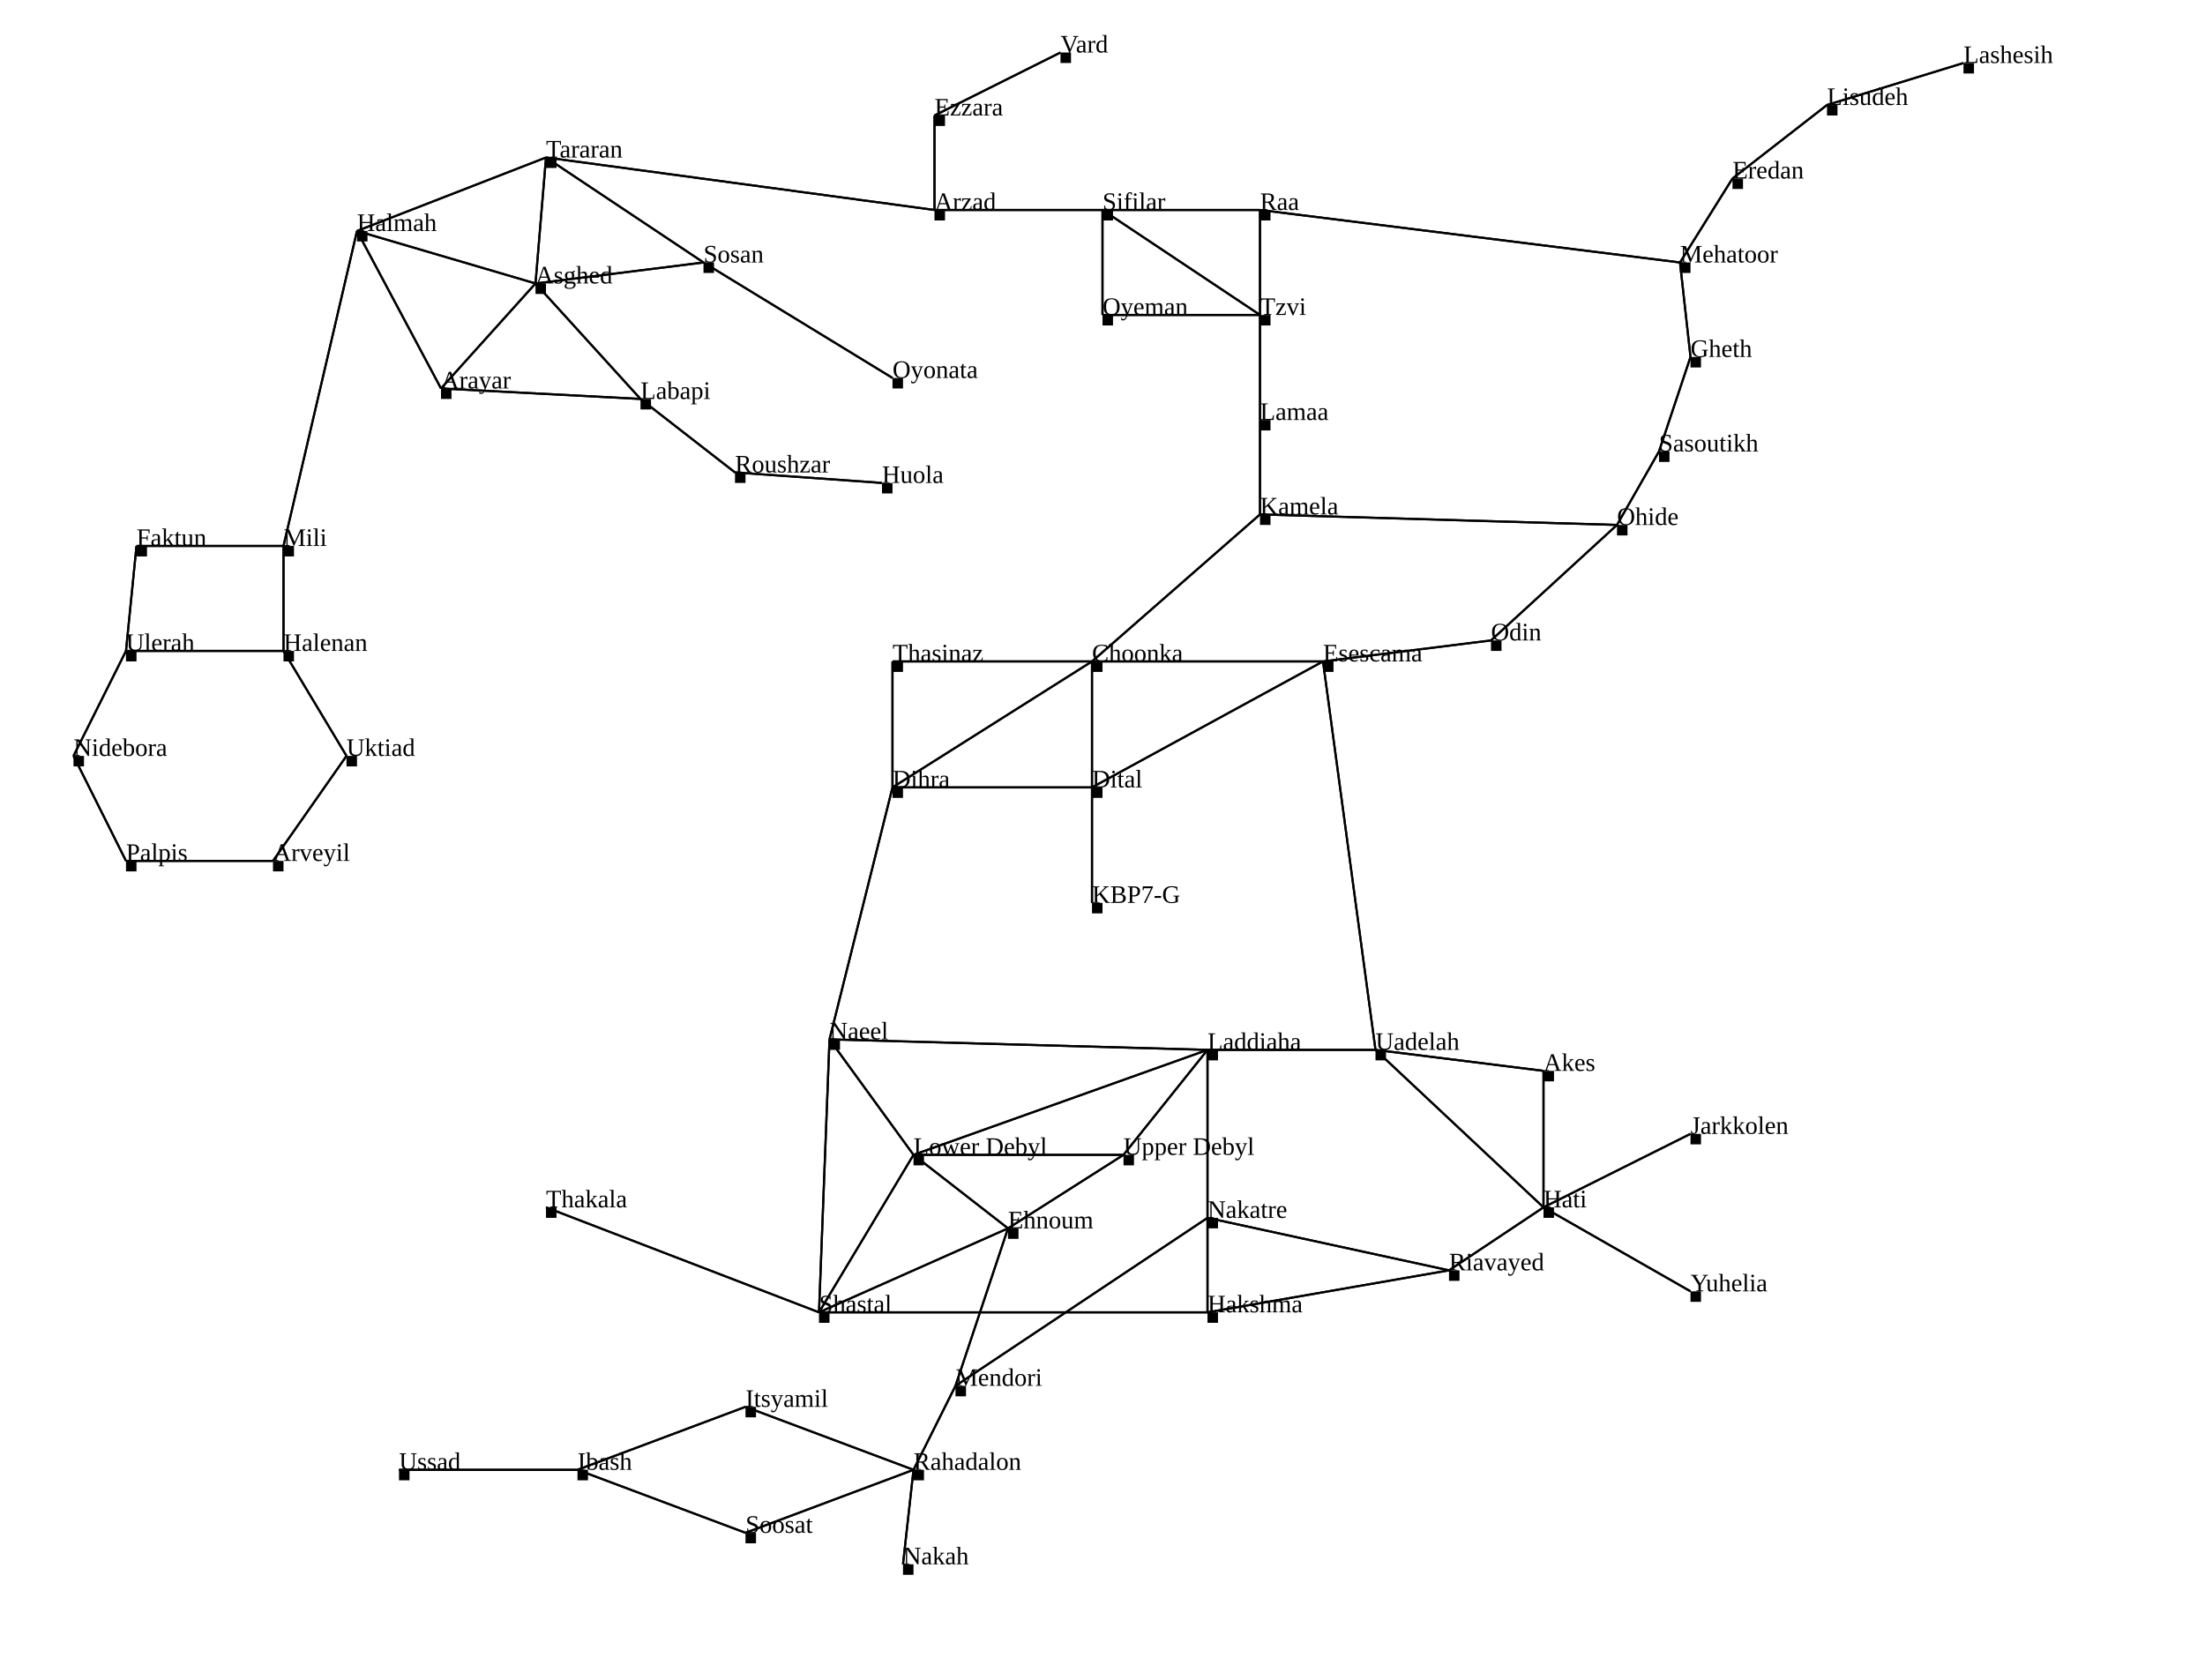
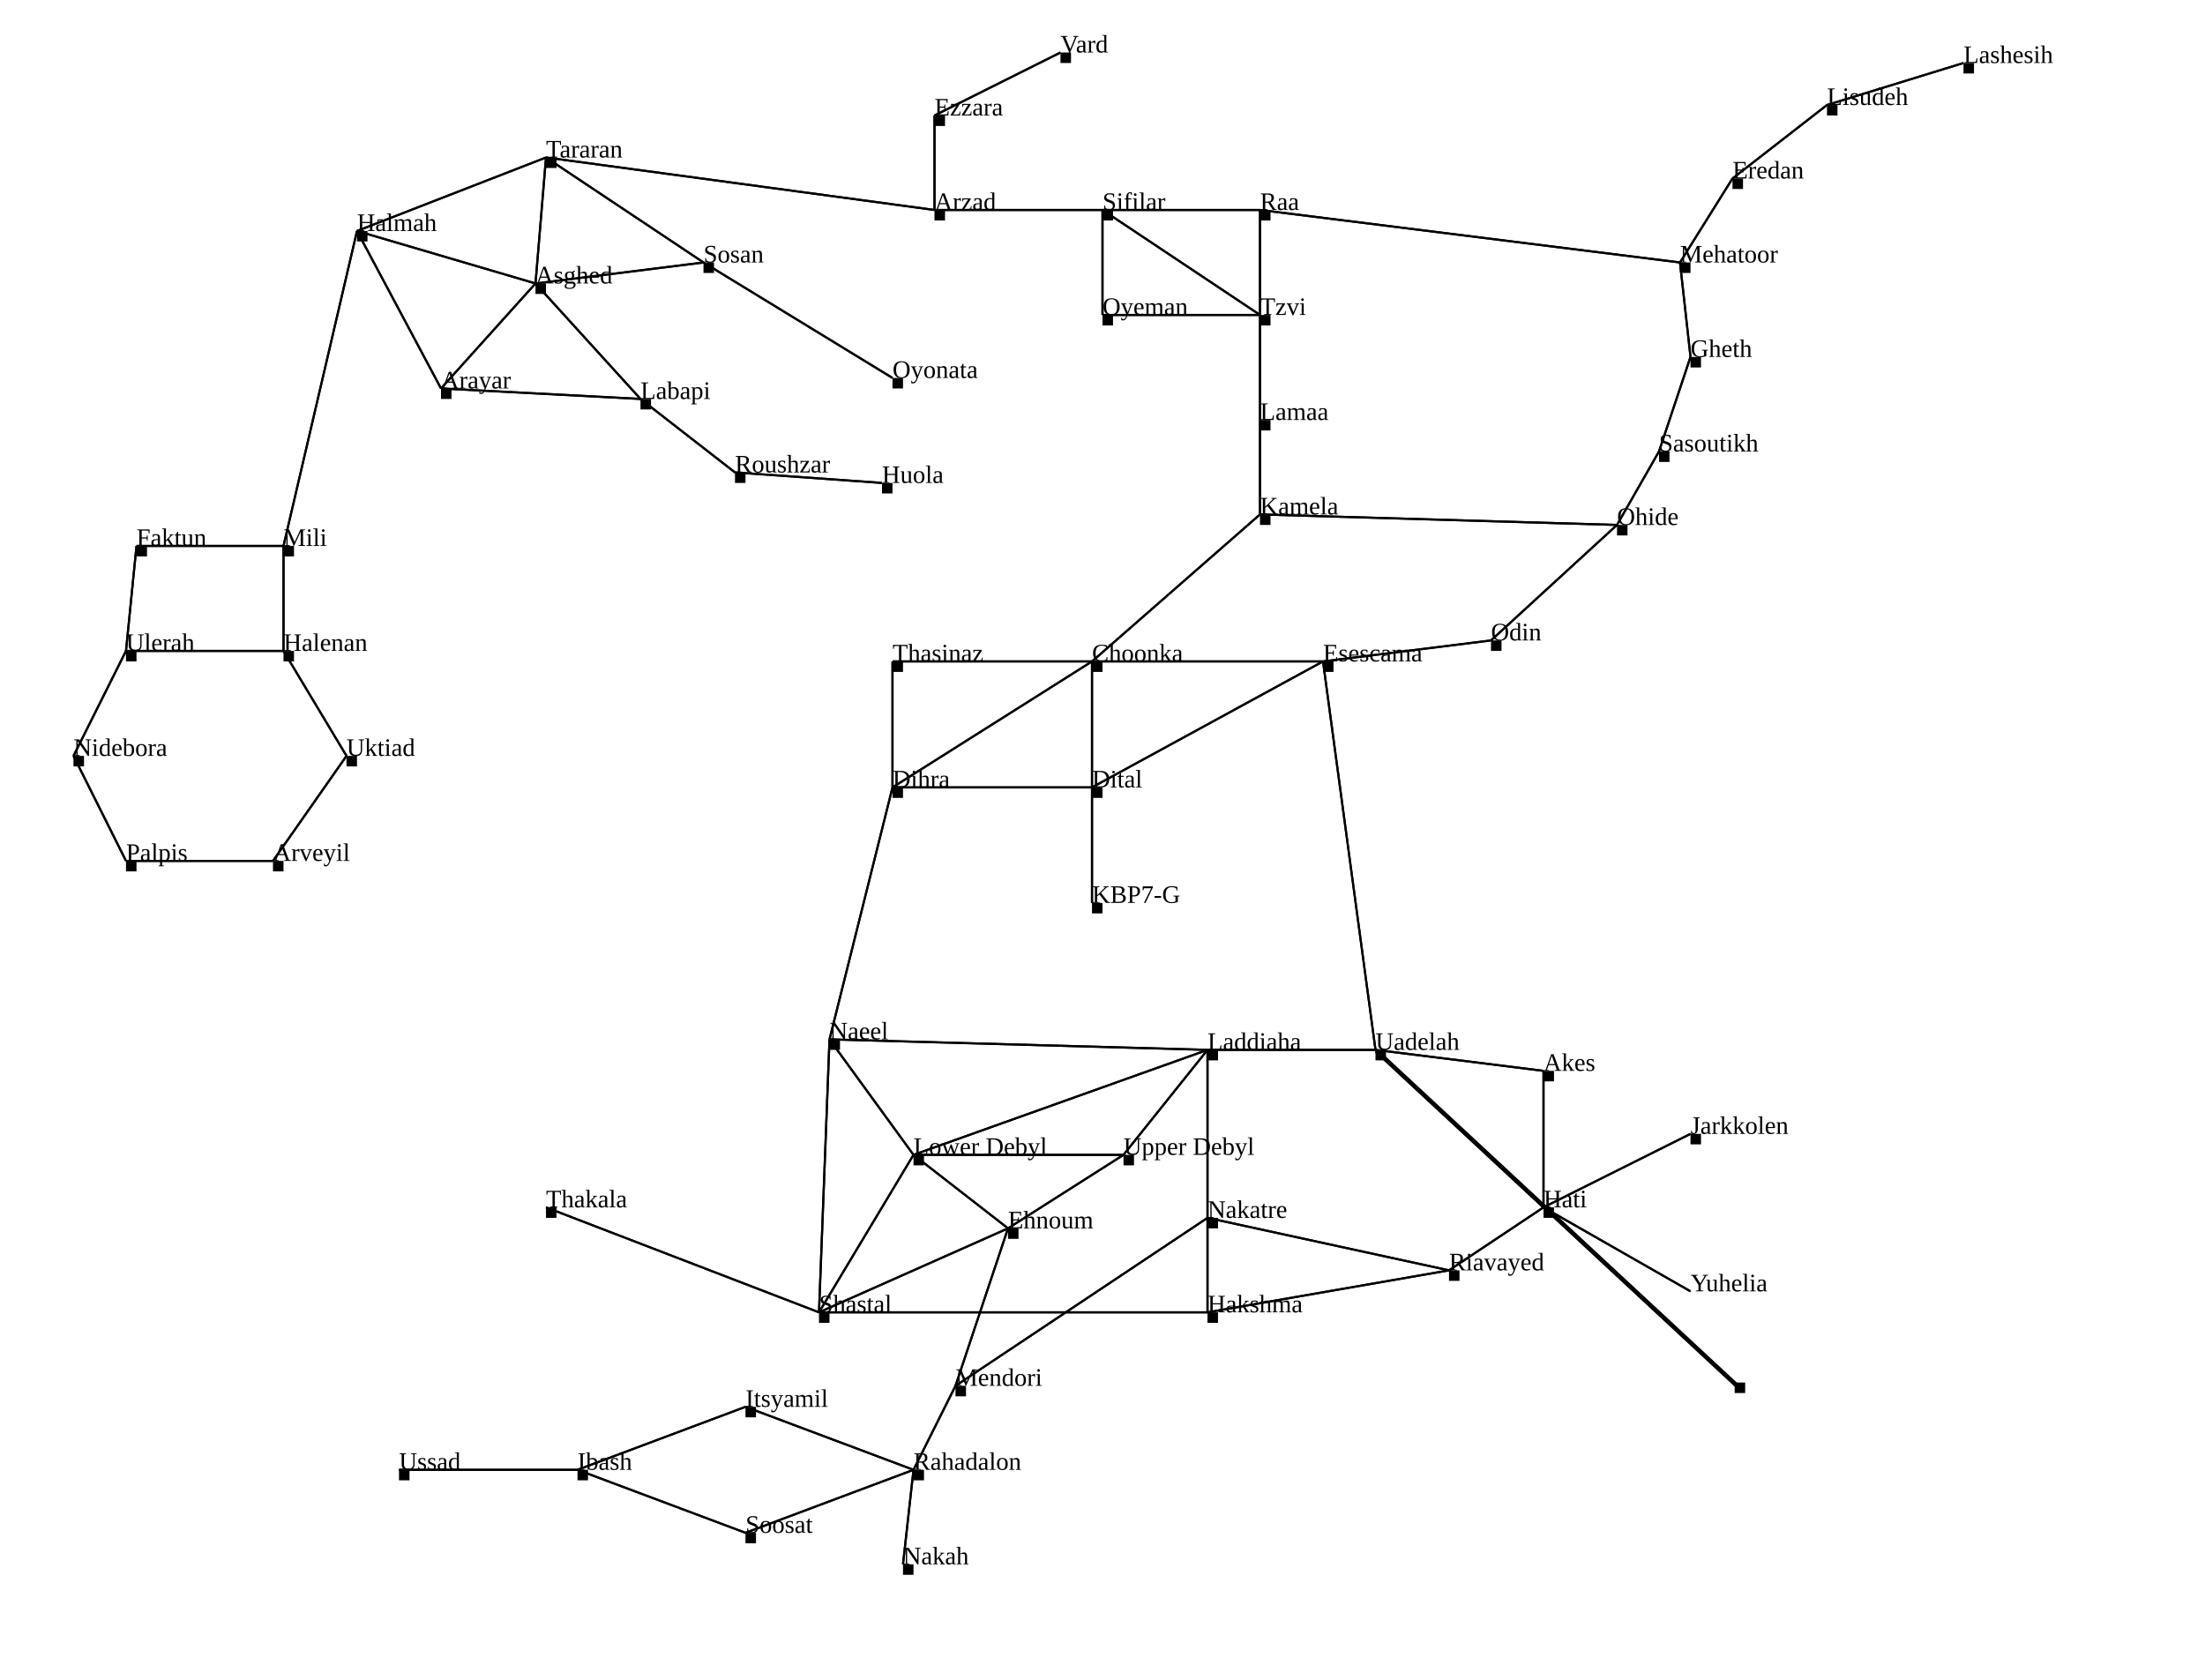
- <svg xmlns="http://www.w3.org/2000/svg" id="6513" height="800.00" width="1050.00">
+ <svg xmlns="http://www.w3.org/2000/svg" id="6513" height="800.00" width="1050.00" version="1.1">
+   <defs id="defs7703" />
  <rect Name="Nidebora" ID="30003006" Region="Devoid" width="5.00" Type="system" height="5.00" x="35.00" y="360.00" id="6514" />
  <text y="360.00" x="35.00" id="6515">Nidebora</text>
  <rect Name="Ulerah" ID="30003004" Region="Devoid" width="5.00" Type="system" height="5.00" x="60.00" y="310.00" id="6517" />
  <text y="310.00" x="60.00" id="6518">Ulerah</text>
  <rect Name="Palpis" ID="30003008" Region="Devoid" width="5.00" Type="system" height="5.00" x="60.00" y="410.00" id="6520" />
  <text y="410.00" x="60.00" id="6521">Palpis</text>
  <rect Name="Faktun" ID="30003002" Region="Devoid" width="5.00" Type="system" height="5.00" x="65.00" y="260.00" id="6523" />
  <text y="260.00" x="65.00" id="6524">Faktun</text>
  <rect Name="Arveyil" ID="30003007" Region="Devoid" width="5.00" Type="system" height="5.00" x="130.00" y="410.00" id="6526" />
  <text y="410.00" x="130.00" id="6527">Arveyil</text>
  <rect Name="Mili" ID="30003001" Region="Devoid" width="5.00" Type="system" height="5.00" x="135.00" y="260.00" id="6529" />
  <text y="260.00" x="135.00" id="6530">Mili</text>
  <rect Name="Halenan" ID="30003003" Region="Devoid" width="5.00" Type="system" height="5.00" x="135.00" y="310.00" id="6532" />
  <text y="310.00" x="135.00" id="6533">Halenan</text>
  <rect Name="Uktiad" ID="30003005" Region="Devoid" width="5.00" Type="system" height="5.00" x="165.00" y="360.00" id="6535" />
  <text y="360.00" x="165.00" id="6536">Uktiad</text>
  <rect Name="Halmah" ID="30002981" Region="Devoid" width="5.00" Type="system" height="5.00" x="170.00" y="110.00" id="6538" />
  <text y="110.00" x="170.00" id="6539">Halmah</text>
  <rect Name="Ussad" ID="30002987" Region="Devoid" width="5.00" Type="system" height="5.00" x="190.00" y="700.00" id="6541" />
  <text y="700.00" x="190.00" id="6542">Ussad</text>
  <rect Name="Arayar" ID="30002977" Region="Devoid" width="5.00" Type="system" height="5.00" x="210.00" y="185.00" id="6544" />
  <text y="185.00" x="210.00" id="6545">Arayar</text>
  <rect Name="Asghed" ID="30002978" Region="Devoid" width="5.00" Type="system" height="5.00" x="255.00" y="135.00" id="6547" />
  <text y="135.00" x="255.00" id="6548">Asghed</text>
  <rect Name="Tararan" ID="30002979" Region="Devoid" width="5.00" Type="system" height="5.00" x="260.00" y="75.00" id="6550" />
  <text y="75.00" x="260.00" id="6551">Tararan</text>
  <rect Name="Thakala" ID="30003000" Region="Devoid" width="5.00" Type="system" height="5.00" x="260.00" y="575.00" id="6553" />
  <text y="575.00" x="260.00" id="6554">Thakala</text>
  <rect Name="Ibash" ID="30002984" Region="Devoid" width="5.00" Type="system" height="5.00" x="275.00" y="700.00" id="6556" />
  <text y="700.00" x="275.00" id="6557">Ibash</text>
  <rect Name="Labapi" ID="30002976" Region="Devoid" width="5.00" Type="system" height="5.00" x="305.00" y="190.00" id="6559" />
  <text y="190.00" x="305.00" id="6560">Labapi</text>
  <rect Name="Sosan" ID="30002980" Region="Devoid" width="5.00" Type="system" height="5.00" x="335.00" y="125.00" id="6562" />
  <text y="125.00" x="335.00" id="6563">Sosan</text>
  <rect Name="Roushzar" ID="30002975" Region="Devoid" width="5.00" Type="system" height="5.00" x="350.00" y="225.00" id="6565" />
  <text y="225.00" x="350.00" id="6566">Roushzar</text>
  <rect Name="Itsyamil" ID="30002985" Region="Devoid" width="5.00" Type="system" height="5.00" x="355.00" y="670.00" id="6568" />
  <text y="670.00" x="355.00" id="6569">Itsyamil</text>
  <rect Name="Soosat" ID="30002983" Region="Devoid" width="5.00" Type="system" height="5.00" x="355.00" y="730.00" id="6571" />
  <text y="730.00" x="355.00" id="6572">Soosat</text>
  <rect Name="Shastal" ID="30002999" Region="Devoid" width="5.00" Type="system" height="5.00" x="390.00" y="625.00" id="6574" />
  <text y="625.00" x="390.00" id="6575">Shastal</text>
  <rect Name="Naeel" ID="30002995" Region="Devoid" width="5.00" Type="system" height="5.00" x="395.00" y="495.00" id="6577" />
  <text y="495.00" x="395.00" id="6578">Naeel</text>
  <rect Name="Thasinaz" ID="30002966" Region="Devoid" width="5.00" Type="system" height="5.00" x="425.00" y="315.00" id="6580" />
  <text y="315.00" x="425.00" id="6581">Thasinaz</text>
  <rect Name="Dihra" ID="30002967" Region="Devoid" width="5.00" Type="system" height="5.00" x="425.00" y="375.00" id="6583" />
  <text y="375.00" x="425.00" id="6584">Dihra</text>
  <rect Name="Lower Debyl" ID="30002996" Region="Devoid" width="5.00" Type="system" height="5.00" x="435.00" y="550.00" id="6586" />
  <text y="550.00" x="435.00" id="6587">Lower Debyl</text>
  <rect Name="Rahadalon" ID="30002982" Region="Devoid" width="5.00" Type="system" height="5.00" x="435.00" y="700.00" id="6589" />
  <text y="700.00" x="435.00" id="6590">Rahadalon</text>
  <rect Name="Ezzara" ID="30002962" Region="Devoid" width="5.00" Type="system" height="5.00" x="445.00" y="55.00" id="6592" />
  <text y="55.00" x="445.00" id="6593">Ezzara</text>
  <rect Name="Arzad" ID="30002960" Region="Devoid" width="5.00" Type="system" height="5.00" x="445.00" y="100.00" id="6595" />
  <text y="100.00" x="445.00" id="6596">Arzad</text>
  <rect Name="Mendori" ID="30002986" Region="Devoid" width="5.00" Type="system" height="5.00" x="455.00" y="660.00" id="6598" />
  <text y="660.00" x="455.00" id="6599">Mendori</text>
  <rect Name="Ehnoum" ID="30002997" Region="Devoid" width="5.00" Type="system" height="5.00" x="480.00" y="585.00" id="6601" />
  <text y="585.00" x="480.00" id="6602">Ehnoum</text>
  <rect Name="Choonka" ID="30002965" Region="Devoid" width="5.00" Type="system" height="5.00" x="520.00" y="315.00" id="6604" />
  <text y="315.00" x="520.00" id="6605">Choonka</text>
  <rect Name="Dital" ID="30002968" Region="Devoid" width="5.00" Type="system" height="5.00" x="520.00" y="375.00" id="6607" />
  <text y="375.00" x="520.00" id="6608">Dital</text>
  <rect Name="Sifilar" ID="30002959" Region="Devoid" width="5.00" Type="system" height="5.00" x="525.00" y="100.00" id="6610" />
  <text y="100.00" x="525.00" id="6611">Sifilar</text>
  <rect Name="Oyeman" ID="30002961" Region="Devoid" width="5.00" Type="system" height="5.00" x="525.00" y="150.00" id="6613" />
  <text y="150.00" x="525.00" id="6614">Oyeman</text>
  <rect Name="Upper Debyl" ID="30002998" Region="Devoid" width="5.00" Type="system" height="5.00" x="535.00" y="550.00" id="6616" />
  <text y="550.00" x="535.00" id="6617">Upper Debyl</text>
  <rect Name="Laddiaha" ID="30002989" Region="Devoid" width="5.00" Type="system" height="5.00" x="575.00" y="500.00" id="6619" />
  <text y="500.00" x="575.00" id="6620">Laddiaha</text>
  <rect Name="Nakatre" ID="30002988" Region="Devoid" width="5.00" Type="system" height="5.00" x="575.00" y="580.00" id="6622" />
  <text y="580.00" x="575.00" id="6623">Nakatre</text>
  <rect Name="Hakshma" ID="30002990" Region="Devoid" width="5.00" Type="system" height="5.00" x="575.00" y="625.00" id="6625" />
  <text y="625.00" x="575.00" id="6626">Hakshma</text>
  <rect Name="Raa" ID="30002958" Region="Devoid" width="5.00" Type="system" height="5.00" x="600.00" y="100.00" id="6628" />
  <text y="100.00" x="600.00" id="6629">Raa</text>
  <rect Name="Tzvi" ID="30002957" Region="Devoid" width="5.00" Type="system" height="5.00" x="600.00" y="150.00" id="6631" />
  <text y="150.00" x="600.00" id="6632">Tzvi</text>
  <rect Name="Esescama" ID="30002964" Region="Devoid" width="5.00" Type="system" height="5.00" x="630.00" y="315.00" id="6634" />
  <text y="315.00" x="630.00" id="6635">Esescama</text>
  <rect Name="Uadelah" ID="30002991" Region="Devoid" width="5.00" Type="system" height="5.00" x="655.00" y="500.00" id="6637" />
  <text y="500.00" x="655.00" id="6638">Uadelah</text>
  <rect Name="Riavayed" ID="30002993" Region="Devoid" width="5.00" Type="system" height="5.00" x="690.00" y="605.00" id="6640" />
  <text y="605.00" x="690.00" id="6641">Riavayed</text>
  <rect Name="Odin" ID="30002963" Region="Devoid" width="5.00" Type="system" height="5.00" x="710.00" y="305.00" id="6643" />
  <text y="305.00" x="710.00" id="6644">Odin</text>
  <rect Name="Akes" ID="30002992" Region="Devoid" width="5.00" Type="system" height="5.00" x="735.00" y="510.00" id="6646" />
  <text y="510.00" x="735.00" id="6647">Akes</text>
  <rect Name="Hati" ID="30002994" Region="Devoid" width="5.00" Type="system" height="5.00" x="735.00" y="575.00" id="6649" />
  <text y="575.00" x="735.00" id="6650">Hati</text>
  <rect Name="Ohide" ID="30002970" Region="Devoid" width="5.00" Type="system" height="5.00" x="770.00" y="250.00" id="6652" />
  <text y="250.00" x="770.00" id="6653">Ohide</text>
  <rect Name="Sasoutikh" ID="30002971" Region="Devoid" width="5.00" Type="system" height="5.00" x="790.00" y="215.00" id="6655" />
  <text y="215.00" x="790.00" id="6656">Sasoutikh</text>
  <rect Name="Mehatoor" ID="30002974" Region="Devoid" width="5.00" Type="system" height="5.00" x="800.00" y="125.00" id="6658" />
  <text y="125.00" x="800.00" id="6659">Mehatoor</text>
  <rect Name="Gheth" ID="30002972" Region="Devoid" width="5.00" Type="system" height="5.00" x="805.00" y="170.00" id="6661" />
  <text y="170.00" x="805.00" id="6662">Gheth</text>
  <rect Name="Eredan" ID="30002969" Region="Devoid" width="5.00" Type="system" height="5.00" x="825.00" y="85.00" id="6664" />
  <text y="85.00" x="825.00" id="6665">Eredan</text>
  <rect Name="Lisudeh" ID="30002973" Region="Devoid" width="5.00" Type="system" height="5.00" x="870.00" y="50.00" id="6667" />
  <text y="50.00" x="870.00" id="6668">Lisudeh</text>
  <rect Name="Huola" ID="30003067" Region="The Bleak Lands" width="5.00" Type="system" height="5.00" x="420.00" y="230.00" id="6670" />
  <text y="230.00" x="420.00" id="6671">Huola</text>
  <rect Name="Oyonata" ID="30003088" Region="The Bleak Lands" width="5.00" Type="system" height="5.00" x="425.00" y="180.00" id="6673" />
  <text y="180.00" x="425.00" id="6674">Oyonata</text>
  <rect Name="Nakah" ID="30000072" Region="Derelik" width="5.00" Type="system" height="5.00" x="430.00" y="745.00" id="6676" />
  <text y="745.00" x="430.00" id="6677">Nakah</text>
  <rect Name="Vard" ID="30002538" Region="Heimatar" width="5.00" Type="system" height="5.00" x="505.00" y="25.00" id="6679" />
  <text y="25.00" x="505.00" id="6680">Vard</text>
  <rect Name="KBP7-G" ID="30003729" Region="Providence" width="5.00" Type="system" height="5.00" x="520.00" y="430.00" id="6682" />
  <text y="430.00" x="520.00" id="6683">KBP7-G</text>
  <rect Name="Lamaa" ID="30003063" Region="The Bleak Lands" width="5.00" Type="system" height="5.00" x="600.00" y="200.00" id="6685" />
  <text y="200.00" x="600.00" id="6686">Lamaa</text>
  <rect Name="Kamela" ID="30003069" Region="The Bleak Lands" width="5.00" Type="system" height="5.00" x="600.00" y="245.00" id="6688" />
  <text y="245.00" x="600.00" id="6689">Kamela</text>
  <rect Name="Jarkkolen" ID="30003080" Region="The Bleak Lands" width="5.00" Type="system" height="5.00" x="805.00" y="540.00" id="6691" />
  <text y="540.00" x="805.00" id="6692">Jarkkolen</text>
-   <rect Name="Yuhelia" ID="30003545" Region="Domain" width="5.00" Type="system" height="5.00" x="805.00" y="615.00" id="6694" />
+   <rect Name="Yuhelia" ID="30003545" Region="Domain" width="5" Type="system" height="5" x="826.032" y="658.427" id="6694" />
  <text y="615.00" x="805.00" id="6695">Yuhelia</text>
  <rect Name="Lashesih" ID="30000002" Region="Derelik" width="5.00" Type="system" height="5.00" x="935.00" y="30.00" id="6697" />
  <text y="30.00" x="935.00" id="6698">Lashesih</text>
  <line y2="310.00" x1="35.00" y1="360.00" x2="60.00" style="fill:black;stroke:black;" id="6700" />
  <line y2="410.00" x1="35.00" y1="360.00" x2="60.00" style="fill:black;stroke:black;" id="6701" />
  <line y2="260.00" x1="60.00" y1="310.00" x2="65.00" style="fill:black;stroke:black;" id="6702" />
  <line y2="310.00" x1="60.00" y1="310.00" x2="135.00" style="fill:black;stroke:black;" id="6703" />
  <line y2="360.00" x1="60.00" y1="310.00" x2="35.00" style="fill:black;stroke:black;" id="6704" />
  <line y2="360.00" x1="60.00" y1="410.00" x2="35.00" style="fill:black;stroke:black;" id="6705" />
  <line y2="410.00" x1="60.00" y1="410.00" x2="130.00" style="fill:black;stroke:black;" id="6706" />
  <line y2="260.00" x1="65.00" y1="260.00" x2="135.00" style="fill:black;stroke:black;" id="6707" />
  <line y2="310.00" x1="65.00" y1="260.00" x2="60.00" style="fill:black;stroke:black;" id="6708" />
  <line y2="360.00" x1="130.00" y1="410.00" x2="165.00" style="fill:black;stroke:black;" id="6709" />
  <line y2="410.00" x1="130.00" y1="410.00" x2="60.00" style="fill:black;stroke:black;" id="6710" />
  <line y2="110.00" x1="135.00" y1="260.00" x2="170.00" style="fill:black;stroke:black;" id="6711" />
  <line y2="260.00" x1="135.00" y1="260.00" x2="65.00" style="fill:black;stroke:black;" id="6712" />
  <line y2="310.00" x1="135.00" y1="260.00" x2="135.00" style="fill:black;stroke:black;" id="6713" />
  <line y2="260.00" x1="135.00" y1="310.00" x2="135.00" style="fill:black;stroke:black;" id="6714" />
  <line y2="310.00" x1="135.00" y1="310.00" x2="60.00" style="fill:black;stroke:black;" id="6715" />
  <line y2="360.00" x1="135.00" y1="310.00" x2="165.00" style="fill:black;stroke:black;" id="6716" />
  <line y2="310.00" x1="165.00" y1="360.00" x2="135.00" style="fill:black;stroke:black;" id="6717" />
  <line y2="410.00" x1="165.00" y1="360.00" x2="130.00" style="fill:black;stroke:black;" id="6718" />
  <line y2="185.00" x1="170.00" y1="110.00" x2="210.00" style="fill:black;stroke:black;" id="6719" />
  <line y2="135.00" x1="170.00" y1="110.00" x2="255.00" style="fill:black;stroke:black;" id="6720" />
  <line y2="75.00" x1="170.00" y1="110.00" x2="260.00" style="fill:black;stroke:black;" id="6721" />
  <line y2="260.00" x1="170.00" y1="110.00" x2="135.00" style="fill:black;stroke:black;" id="6722" />
  <line y2="700.00" x1="190.00" y1="700.00" x2="275.00" style="fill:black;stroke:black;" id="6723" />
  <line y2="190.00" x1="210.00" y1="185.00" x2="305.00" style="fill:black;stroke:black;" id="6724" />
  <line y2="135.00" x1="210.00" y1="185.00" x2="255.00" style="fill:black;stroke:black;" id="6725" />
  <line y2="110.00" x1="210.00" y1="185.00" x2="170.00" style="fill:black;stroke:black;" id="6726" />
  <line y2="190.00" x1="255.00" y1="135.00" x2="305.00" style="fill:black;stroke:black;" id="6727" />
  <line y2="185.00" x1="255.00" y1="135.00" x2="210.00" style="fill:black;stroke:black;" id="6728" />
  <line y2="75.00" x1="255.00" y1="135.00" x2="260.00" style="fill:black;stroke:black;" id="6729" />
  <line y2="125.00" x1="255.00" y1="135.00" x2="335.00" style="fill:black;stroke:black;" id="6730" />
  <line y2="110.00" x1="255.00" y1="135.00" x2="170.00" style="fill:black;stroke:black;" id="6731" />
  <line y2="100.00" x1="260.00" y1="75.00" x2="445.00" style="fill:black;stroke:black;" id="6732" />
  <line y2="135.00" x1="260.00" y1="75.00" x2="255.00" style="fill:black;stroke:black;" id="6733" />
  <line y2="125.00" x1="260.00" y1="75.00" x2="335.00" style="fill:black;stroke:black;" id="6734" />
  <line y2="110.00" x1="260.00" y1="75.00" x2="170.00" style="fill:black;stroke:black;" id="6735" />
  <line y2="625.00" x1="260.00" y1="575.00" x2="390.00" style="fill:black;stroke:black;" id="6736" />
  <line y2="730.00" x1="275.00" y1="700.00" x2="355.00" style="fill:black;stroke:black;" id="6737" />
  <line y2="670.00" x1="275.00" y1="700.00" x2="355.00" style="fill:black;stroke:black;" id="6738" />
  <line y2="700.00" x1="275.00" y1="700.00" x2="190.00" style="fill:black;stroke:black;" id="6739" />
  <line y2="225.00" x1="305.00" y1="190.00" x2="350.00" style="fill:black;stroke:black;" id="6740" />
  <line y2="185.00" x1="305.00" y1="190.00" x2="210.00" style="fill:black;stroke:black;" id="6741" />
  <line y2="135.00" x1="305.00" y1="190.00" x2="255.00" style="fill:black;stroke:black;" id="6742" />
  <line y2="135.00" x1="335.00" y1="125.00" x2="255.00" style="fill:black;stroke:black;" id="6743" />
  <line y2="75.00" x1="335.00" y1="125.00" x2="260.00" style="fill:black;stroke:black;" id="6744" />
  <line y2="180.00" x1="335.00" y1="125.00" x2="425.00" style="fill:black;stroke:black;" id="6745" />
  <line y2="190.00" x1="350.00" y1="225.00" x2="305.00" style="fill:black;stroke:black;" id="6746" />
  <line y2="230.00" x1="350.00" y1="225.00" x2="420.00" style="fill:black;stroke:black;" id="6747" />
  <line y2="700.00" x1="355.00" y1="670.00" x2="435.00" style="fill:black;stroke:black;" id="6748" />
  <line y2="700.00" x1="355.00" y1="670.00" x2="275.00" style="fill:black;stroke:black;" id="6749" />
  <line y2="700.00" x1="355.00" y1="730.00" x2="435.00" style="fill:black;stroke:black;" id="6750" />
  <line y2="700.00" x1="355.00" y1="730.00" x2="275.00" style="fill:black;stroke:black;" id="6751" />
  <line y2="625.00" x1="390.00" y1="625.00" x2="575.00" style="fill:black;stroke:black;" id="6752" />
  <line y2="495.00" x1="390.00" y1="625.00" x2="395.00" style="fill:black;stroke:black;" id="6753" />
  <line y2="550.00" x1="390.00" y1="625.00" x2="435.00" style="fill:black;stroke:black;" id="6754" />
  <line y2="585.00" x1="390.00" y1="625.00" x2="480.00" style="fill:black;stroke:black;" id="6755" />
  <line y2="575.00" x1="390.00" y1="625.00" x2="260.00" style="fill:black;stroke:black;" id="6756" />
  <line y2="375.00" x1="395.00" y1="495.00" x2="425.00" style="fill:black;stroke:black;" id="6757" />
  <line y2="500.00" x1="395.00" y1="495.00" x2="575.00" style="fill:black;stroke:black;" id="6758" />
  <line y2="550.00" x1="395.00" y1="495.00" x2="435.00" style="fill:black;stroke:black;" id="6759" />
  <line y2="625.00" x1="395.00" y1="495.00" x2="390.00" style="fill:black;stroke:black;" id="6760" />
  <line y2="315.00" x1="425.00" y1="315.00" x2="520.00" style="fill:black;stroke:black;" id="6761" />
  <line y2="375.00" x1="425.00" y1="315.00" x2="425.00" style="fill:black;stroke:black;" id="6762" />
  <line y2="315.00" x1="425.00" y1="375.00" x2="520.00" style="fill:black;stroke:black;" id="6763" />
  <line y2="315.00" x1="425.00" y1="375.00" x2="425.00" style="fill:black;stroke:black;" id="6764" />
  <line y2="375.00" x1="425.00" y1="375.00" x2="520.00" style="fill:black;stroke:black;" id="6765" />
  <line y2="495.00" x1="425.00" y1="375.00" x2="395.00" style="fill:black;stroke:black;" id="6766" />
  <line y2="500.00" x1="435.00" y1="550.00" x2="575.00" style="fill:black;stroke:black;" id="6767" />
  <line y2="495.00" x1="435.00" y1="550.00" x2="395.00" style="fill:black;stroke:black;" id="6768" />
  <line y2="585.00" x1="435.00" y1="550.00" x2="480.00" style="fill:black;stroke:black;" id="6769" />
  <line y2="550.00" x1="435.00" y1="550.00" x2="535.00" style="fill:black;stroke:black;" id="6770" />
  <line y2="625.00" x1="435.00" y1="550.00" x2="390.00" style="fill:black;stroke:black;" id="6771" />
  <line y2="745.00" x1="435.00" y1="700.00" x2="430.00" style="fill:black;stroke:black;" id="6772" />
  <line y2="730.00" x1="435.00" y1="700.00" x2="355.00" style="fill:black;stroke:black;" id="6773" />
  <line y2="670.00" x1="435.00" y1="700.00" x2="355.00" style="fill:black;stroke:black;" id="6774" />
  <line y2="660.00" x1="435.00" y1="700.00" x2="455.00" style="fill:black;stroke:black;" id="6775" />
  <line y2="25.00" x1="445.00" y1="55.00" x2="505.00" style="fill:black;stroke:black;" id="6776" />
  <line y2="100.00" x1="445.00" y1="55.00" x2="445.00" style="fill:black;stroke:black;" id="6777" />
  <line y2="100.00" x1="445.00" y1="100.00" x2="525.00" style="fill:black;stroke:black;" id="6778" />
  <line y2="55.00" x1="445.00" y1="100.00" x2="445.00" style="fill:black;stroke:black;" id="6779" />
  <line y2="75.00" x1="445.00" y1="100.00" x2="260.00" style="fill:black;stroke:black;" id="6780" />
  <line y2="700.00" x1="455.00" y1="660.00" x2="435.00" style="fill:black;stroke:black;" id="6781" />
  <line y2="580.00" x1="455.00" y1="660.00" x2="575.00" style="fill:black;stroke:black;" id="6782" />
  <line y2="585.00" x1="455.00" y1="660.00" x2="480.00" style="fill:black;stroke:black;" id="6783" />
  <line y2="660.00" x1="480.00" y1="585.00" x2="455.00" style="fill:black;stroke:black;" id="6784" />
  <line y2="550.00" x1="480.00" y1="585.00" x2="435.00" style="fill:black;stroke:black;" id="6785" />
  <line y2="550.00" x1="480.00" y1="585.00" x2="535.00" style="fill:black;stroke:black;" id="6786" />
  <line y2="625.00" x1="480.00" y1="585.00" x2="390.00" style="fill:black;stroke:black;" id="6787" />
  <line y2="315.00" x1="520.00" y1="315.00" x2="630.00" style="fill:black;stroke:black;" id="6788" />
  <line y2="315.00" x1="520.00" y1="315.00" x2="425.00" style="fill:black;stroke:black;" id="6789" />
  <line y2="375.00" x1="520.00" y1="315.00" x2="425.00" style="fill:black;stroke:black;" id="6790" />
  <line y2="375.00" x1="520.00" y1="315.00" x2="520.00" style="fill:black;stroke:black;" id="6791" />
  <line y2="245.00" x1="520.00" y1="315.00" x2="600.00" style="fill:black;stroke:black;" id="6792" />
  <line y2="315.00" x1="520.00" y1="375.00" x2="630.00" style="fill:black;stroke:black;" id="6793" />
  <line y2="315.00" x1="520.00" y1="375.00" x2="520.00" style="fill:black;stroke:black;" id="6794" />
  <line y2="375.00" x1="520.00" y1="375.00" x2="425.00" style="fill:black;stroke:black;" id="6795" />
  <line y2="430.00" x1="520.00" y1="375.00" x2="520.00" style="fill:black;stroke:black;" id="6796" />
  <line y2="150.00" x1="525.00" y1="100.00" x2="600.00" style="fill:black;stroke:black;" id="6797" />
  <line y2="100.00" x1="525.00" y1="100.00" x2="600.00" style="fill:black;stroke:black;" id="6798" />
  <line y2="100.00" x1="525.00" y1="100.00" x2="445.00" style="fill:black;stroke:black;" id="6799" />
  <line y2="150.00" x1="525.00" y1="100.00" x2="525.00" style="fill:black;stroke:black;" id="6800" />
  <line y2="150.00" x1="525.00" y1="150.00" x2="600.00" style="fill:black;stroke:black;" id="6801" />
  <line y2="100.00" x1="525.00" y1="150.00" x2="525.00" style="fill:black;stroke:black;" id="6802" />
  <line y2="500.00" x1="535.00" y1="550.00" x2="575.00" style="fill:black;stroke:black;" id="6803" />
  <line y2="550.00" x1="535.00" y1="550.00" x2="435.00" style="fill:black;stroke:black;" id="6804" />
  <line y2="585.00" x1="535.00" y1="550.00" x2="480.00" style="fill:black;stroke:black;" id="6805" />
  <line y2="580.00" x1="575.00" y1="500.00" x2="575.00" style="fill:black;stroke:black;" id="6806" />
  <line y2="500.00" x1="575.00" y1="500.00" x2="655.00" style="fill:black;stroke:black;" id="6807" />
  <line y2="495.00" x1="575.00" y1="500.00" x2="395.00" style="fill:black;stroke:black;" id="6808" />
  <line y2="550.00" x1="575.00" y1="500.00" x2="435.00" style="fill:black;stroke:black;" id="6809" />
  <line y2="550.00" x1="575.00" y1="500.00" x2="535.00" style="fill:black;stroke:black;" id="6810" />
  <line y2="660.00" x1="575.00" y1="580.00" x2="455.00" style="fill:black;stroke:black;" id="6811" />
  <line y2="500.00" x1="575.00" y1="580.00" x2="575.00" style="fill:black;stroke:black;" id="6812" />
  <line y2="625.00" x1="575.00" y1="580.00" x2="575.00" style="fill:black;stroke:black;" id="6813" />
  <line y2="605.00" x1="575.00" y1="580.00" x2="690.00" style="fill:black;stroke:black;" id="6814" />
  <line y2="580.00" x1="575.00" y1="625.00" x2="575.00" style="fill:black;stroke:black;" id="6815" />
  <line y2="605.00" x1="575.00" y1="625.00" x2="690.00" style="fill:black;stroke:black;" id="6816" />
  <line y2="625.00" x1="575.00" y1="625.00" x2="390.00" style="fill:black;stroke:black;" id="6817" />
  <line y2="150.00" x1="600.00" y1="100.00" x2="600.00" style="fill:black;stroke:black;" id="6818" />
  <line y2="100.00" x1="600.00" y1="100.00" x2="525.00" style="fill:black;stroke:black;" id="6819" />
  <line y2="125.00" x1="600.00" y1="100.00" x2="800.00" style="fill:black;stroke:black;" id="6820" />
  <line y2="100.00" x1="600.00" y1="150.00" x2="600.00" style="fill:black;stroke:black;" id="6821" />
  <line y2="100.00" x1="600.00" y1="150.00" x2="525.00" style="fill:black;stroke:black;" id="6822" />
  <line y2="150.00" x1="600.00" y1="150.00" x2="525.00" style="fill:black;stroke:black;" id="6823" />
  <line y2="200.00" x1="600.00" y1="150.00" x2="600.00" style="fill:black;stroke:black;" id="6824" />
  <line y2="305.00" x1="630.00" y1="315.00" x2="710.00" style="fill:black;stroke:black;" id="6825" />
  <line y2="315.00" x1="630.00" y1="315.00" x2="520.00" style="fill:black;stroke:black;" id="6826" />
  <line y2="375.00" x1="630.00" y1="315.00" x2="520.00" style="fill:black;stroke:black;" id="6827" />
  <line y2="500.00" x1="630.00" y1="315.00" x2="655.00" style="fill:black;stroke:black;" id="6828" />
  <line y2="315.00" x1="655.00" y1="500.00" x2="630.00" style="fill:black;stroke:black;" id="6829" />
  <line y2="500.00" x1="655.00" y1="500.00" x2="575.00" style="fill:black;stroke:black;" id="6830" />
  <line y2="510.00" x1="655.00" y1="500.00" x2="735.00" style="fill:black;stroke:black;" id="6831" />
  <line y2="575.00" x1="655.00" y1="500.00" x2="735.00" style="fill:black;stroke:black;" id="6832" />
  <line y2="580.00" x1="690.00" y1="605.00" x2="575.00" style="fill:black;stroke:black;" id="6833" />
  <line y2="625.00" x1="690.00" y1="605.00" x2="575.00" style="fill:black;stroke:black;" id="6834" />
  <line y2="575.00" x1="690.00" y1="605.00" x2="735.00" style="fill:black;stroke:black;" id="6835" />
  <line y2="315.00" x1="710.00" y1="305.00" x2="630.00" style="fill:black;stroke:black;" id="6836" />
  <line y2="250.00" x1="710.00" y1="305.00" x2="770.00" style="fill:black;stroke:black;" id="6837" />
  <line y2="500.00" x1="735.00" y1="510.00" x2="655.00" style="fill:black;stroke:black;" id="6838" />
  <line y2="575.00" x1="735.00" y1="510.00" x2="735.00" style="fill:black;stroke:black;" id="6839" />
-   <line y2="500.00" x1="735.00" y1="575.00" x2="655.00" style="fill:black;stroke:black;" id="6840" />
+   <line y2="500.418" x1="827.889" y1="660.658" x2="655.392" style="fill:#000000;stroke:#000000;stroke-width:2.146" id="6840" />
  <line y2="510.00" x1="735.00" y1="575.00" x2="735.00" style="fill:black;stroke:black;" id="6841" />
  <line y2="605.00" x1="735.00" y1="575.00" x2="690.00" style="fill:black;stroke:black;" id="6842" />
  <line y2="540.00" x1="735.00" y1="575.00" x2="805.00" style="fill:black;stroke:black;" id="6843" />
  <line y2="615.00" x1="735.00" y1="575.00" x2="805.00" style="fill:black;stroke:black;" id="6844" />
  <line y2="305.00" x1="770.00" y1="250.00" x2="710.00" style="fill:black;stroke:black;" id="6845" />
  <line y2="215.00" x1="770.00" y1="250.00" x2="790.00" style="fill:black;stroke:black;" id="6846" />
  <line y2="245.00" x1="770.00" y1="250.00" x2="600.00" style="fill:black;stroke:black;" id="6847" />
  <line y2="250.00" x1="790.00" y1="215.00" x2="770.00" style="fill:black;stroke:black;" id="6848" />
  <line y2="170.00" x1="790.00" y1="215.00" x2="805.00" style="fill:black;stroke:black;" id="6849" />
  <line y2="100.00" x1="800.00" y1="125.00" x2="600.00" style="fill:black;stroke:black;" id="6850" />
  <line y2="85.00" x1="800.00" y1="125.00" x2="825.00" style="fill:black;stroke:black;" id="6851" />
  <line y2="170.00" x1="800.00" y1="125.00" x2="805.00" style="fill:black;stroke:black;" id="6852" />
  <line y2="215.00" x1="805.00" y1="170.00" x2="790.00" style="fill:black;stroke:black;" id="6853" />
  <line y2="125.00" x1="805.00" y1="170.00" x2="800.00" style="fill:black;stroke:black;" id="6854" />
  <line y2="50.00" x1="825.00" y1="85.00" x2="870.00" style="fill:black;stroke:black;" id="6855" />
  <line y2="125.00" x1="825.00" y1="85.00" x2="800.00" style="fill:black;stroke:black;" id="6856" />
  <line y2="30.00" x1="870.00" y1="50.00" x2="935.00" style="fill:black;stroke:black;" id="6857" />
  <line y2="85.00" x1="870.00" y1="50.00" x2="825.00" style="fill:black;stroke:black;" id="6858" />
  <line y2="225.00" x1="420.00" y1="230.00" x2="350.00" style="fill:black;stroke:black;" id="6859" />
  <line y2="125.00" x1="425.00" y1="180.00" x2="335.00" style="fill:black;stroke:black;" id="6860" />
  <line y2="700.00" x1="430.00" y1="745.00" x2="435.00" style="fill:black;stroke:black;" id="6861" />
  <line y2="55.00" x1="505.00" y1="25.00" x2="445.00" style="fill:black;stroke:black;" id="6862" />
  <line y2="375.00" x1="520.00" y1="430.00" x2="520.00" style="fill:black;stroke:black;" id="6863" />
  <line y2="150.00" x1="600.00" y1="200.00" x2="600.00" style="fill:black;stroke:black;" id="6864" />
  <line y2="245.00" x1="600.00" y1="200.00" x2="600.00" style="fill:black;stroke:black;" id="6865" />
  <line y2="315.00" x1="600.00" y1="245.00" x2="520.00" style="fill:black;stroke:black;" id="6866" />
  <line y2="250.00" x1="600.00" y1="245.00" x2="770.00" style="fill:black;stroke:black;" id="6867" />
  <line y2="200.00" x1="600.00" y1="245.00" x2="600.00" style="fill:black;stroke:black;" id="6868" />
  <line y2="575.00" x1="805.00" y1="540.00" x2="735.00" style="fill:black;stroke:black;" id="6869" />
  <line y2="575.00" x1="805.00" y1="615.00" x2="735.00" style="fill:black;stroke:black;" id="6870" />
  <line y2="50.00" x1="935.00" y1="30.00" x2="870.00" style="fill:black;stroke:black;" id="6871" />
</svg>
